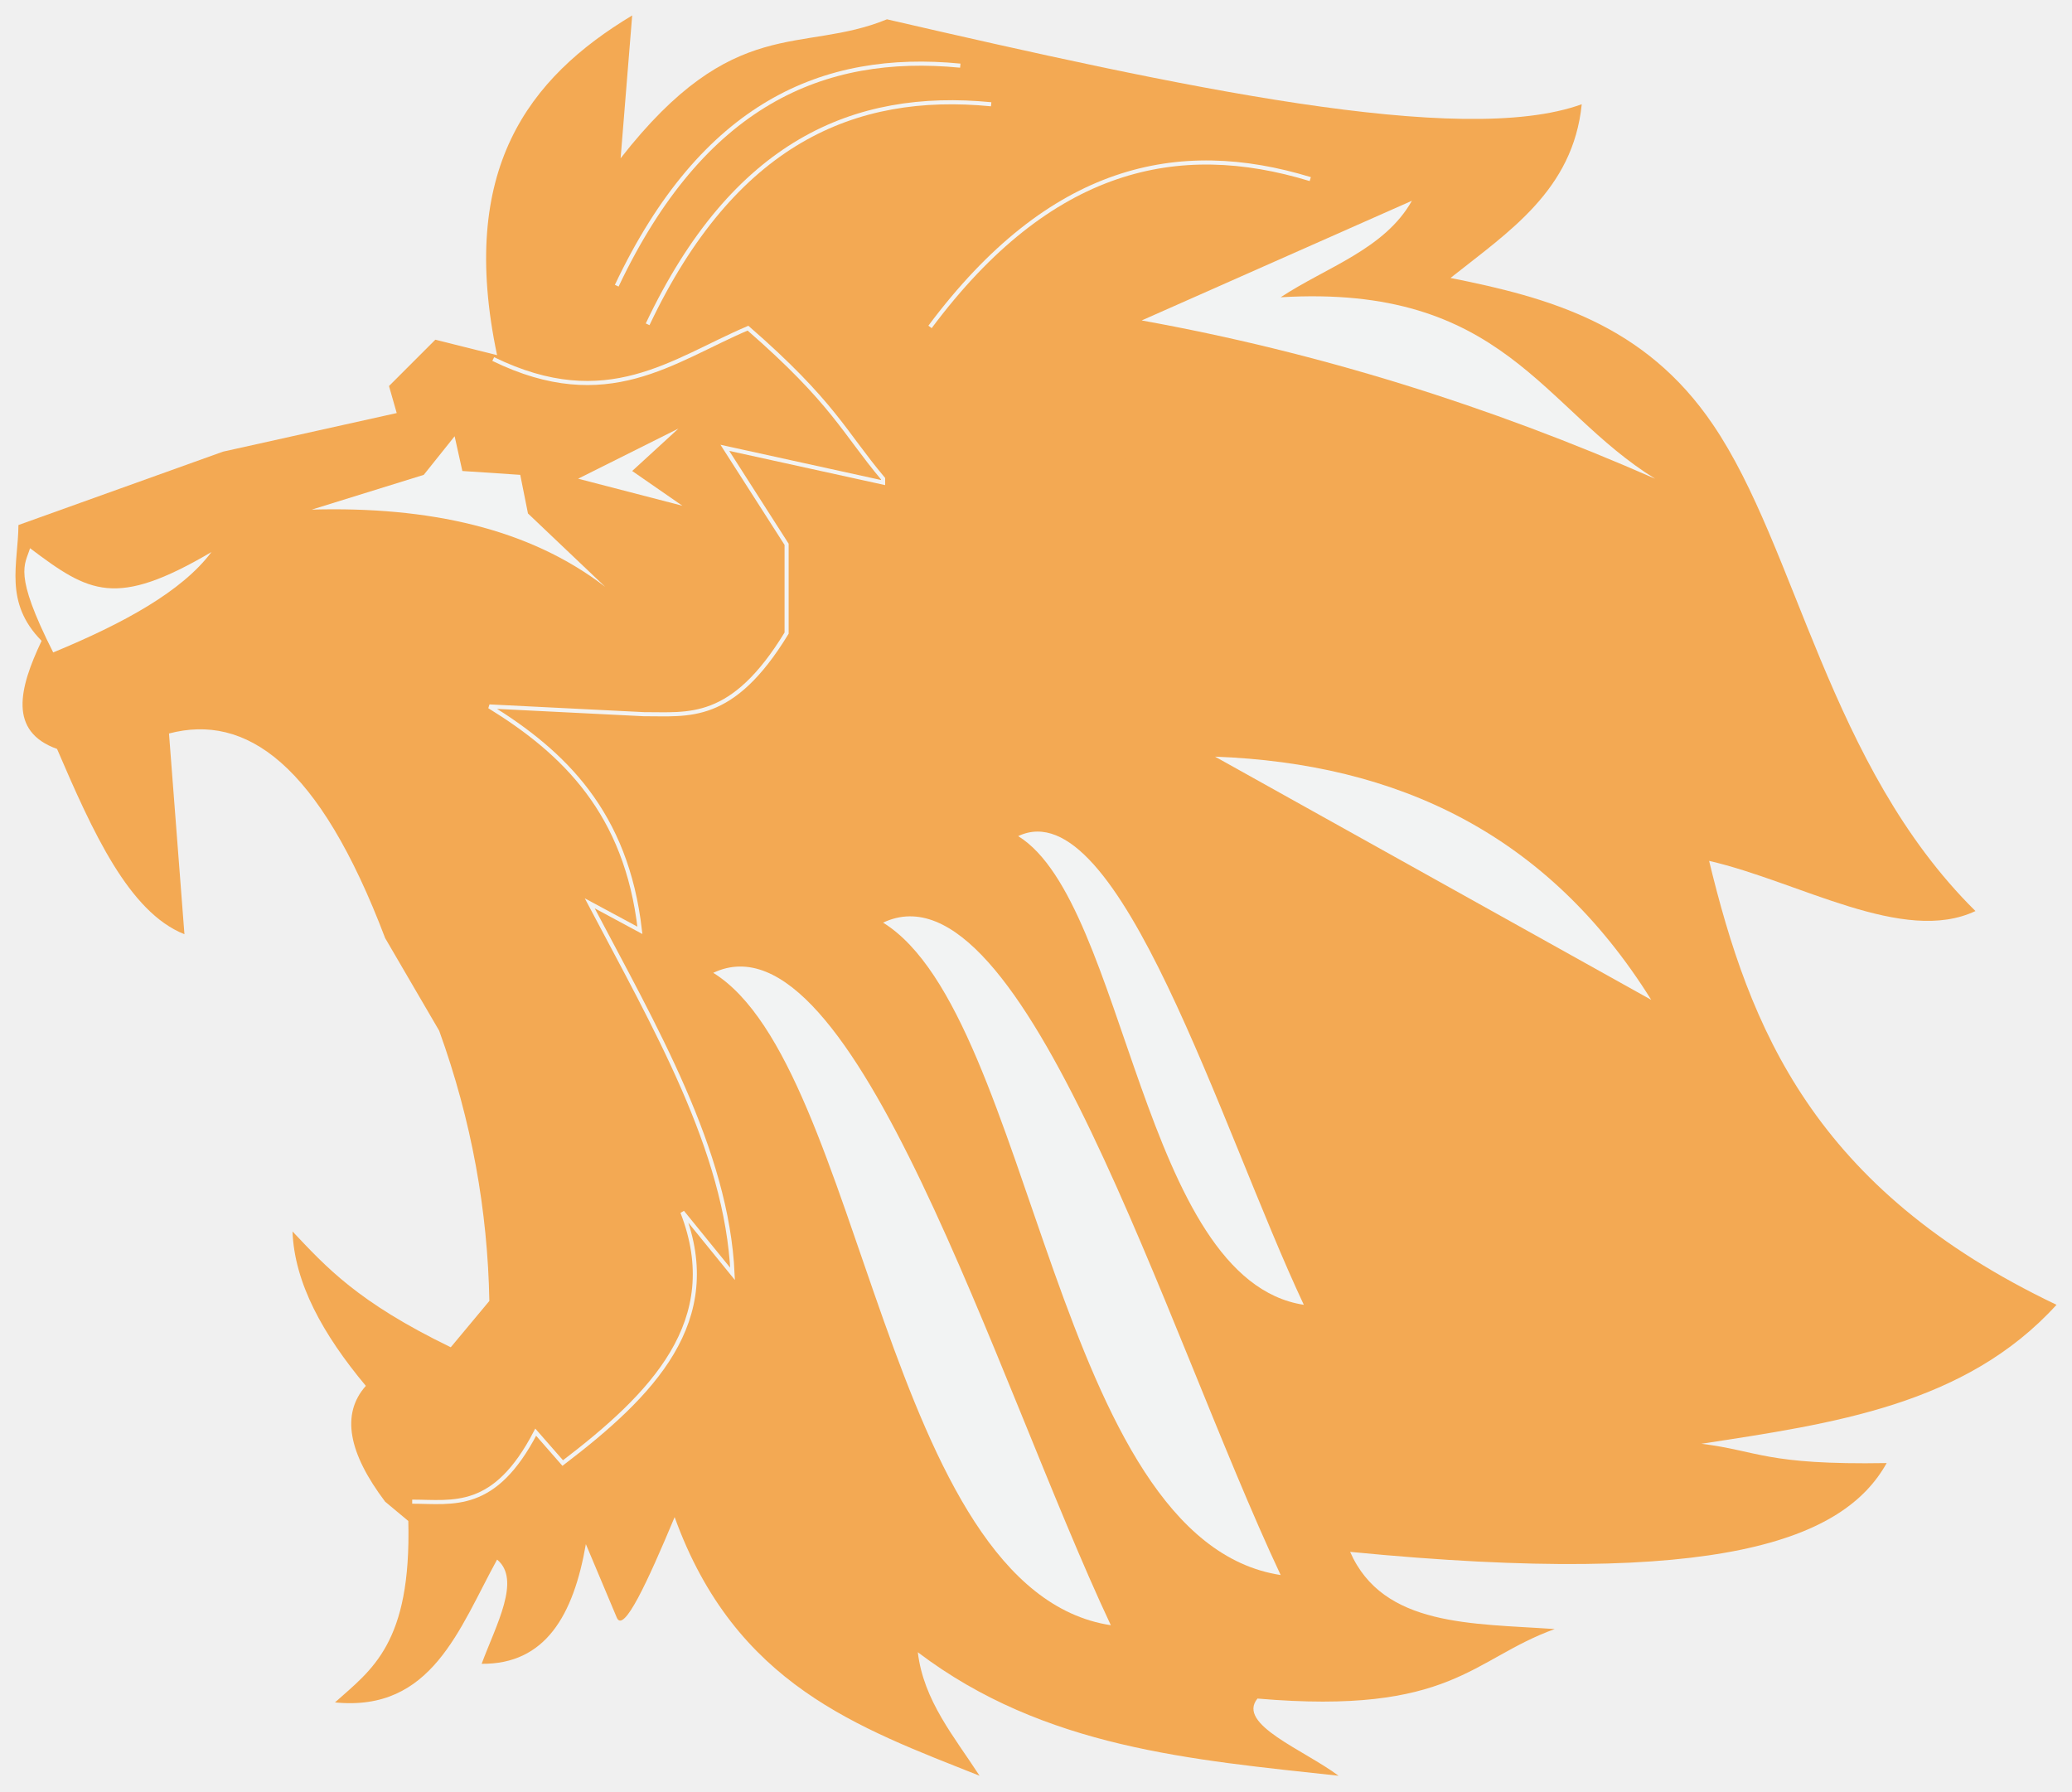
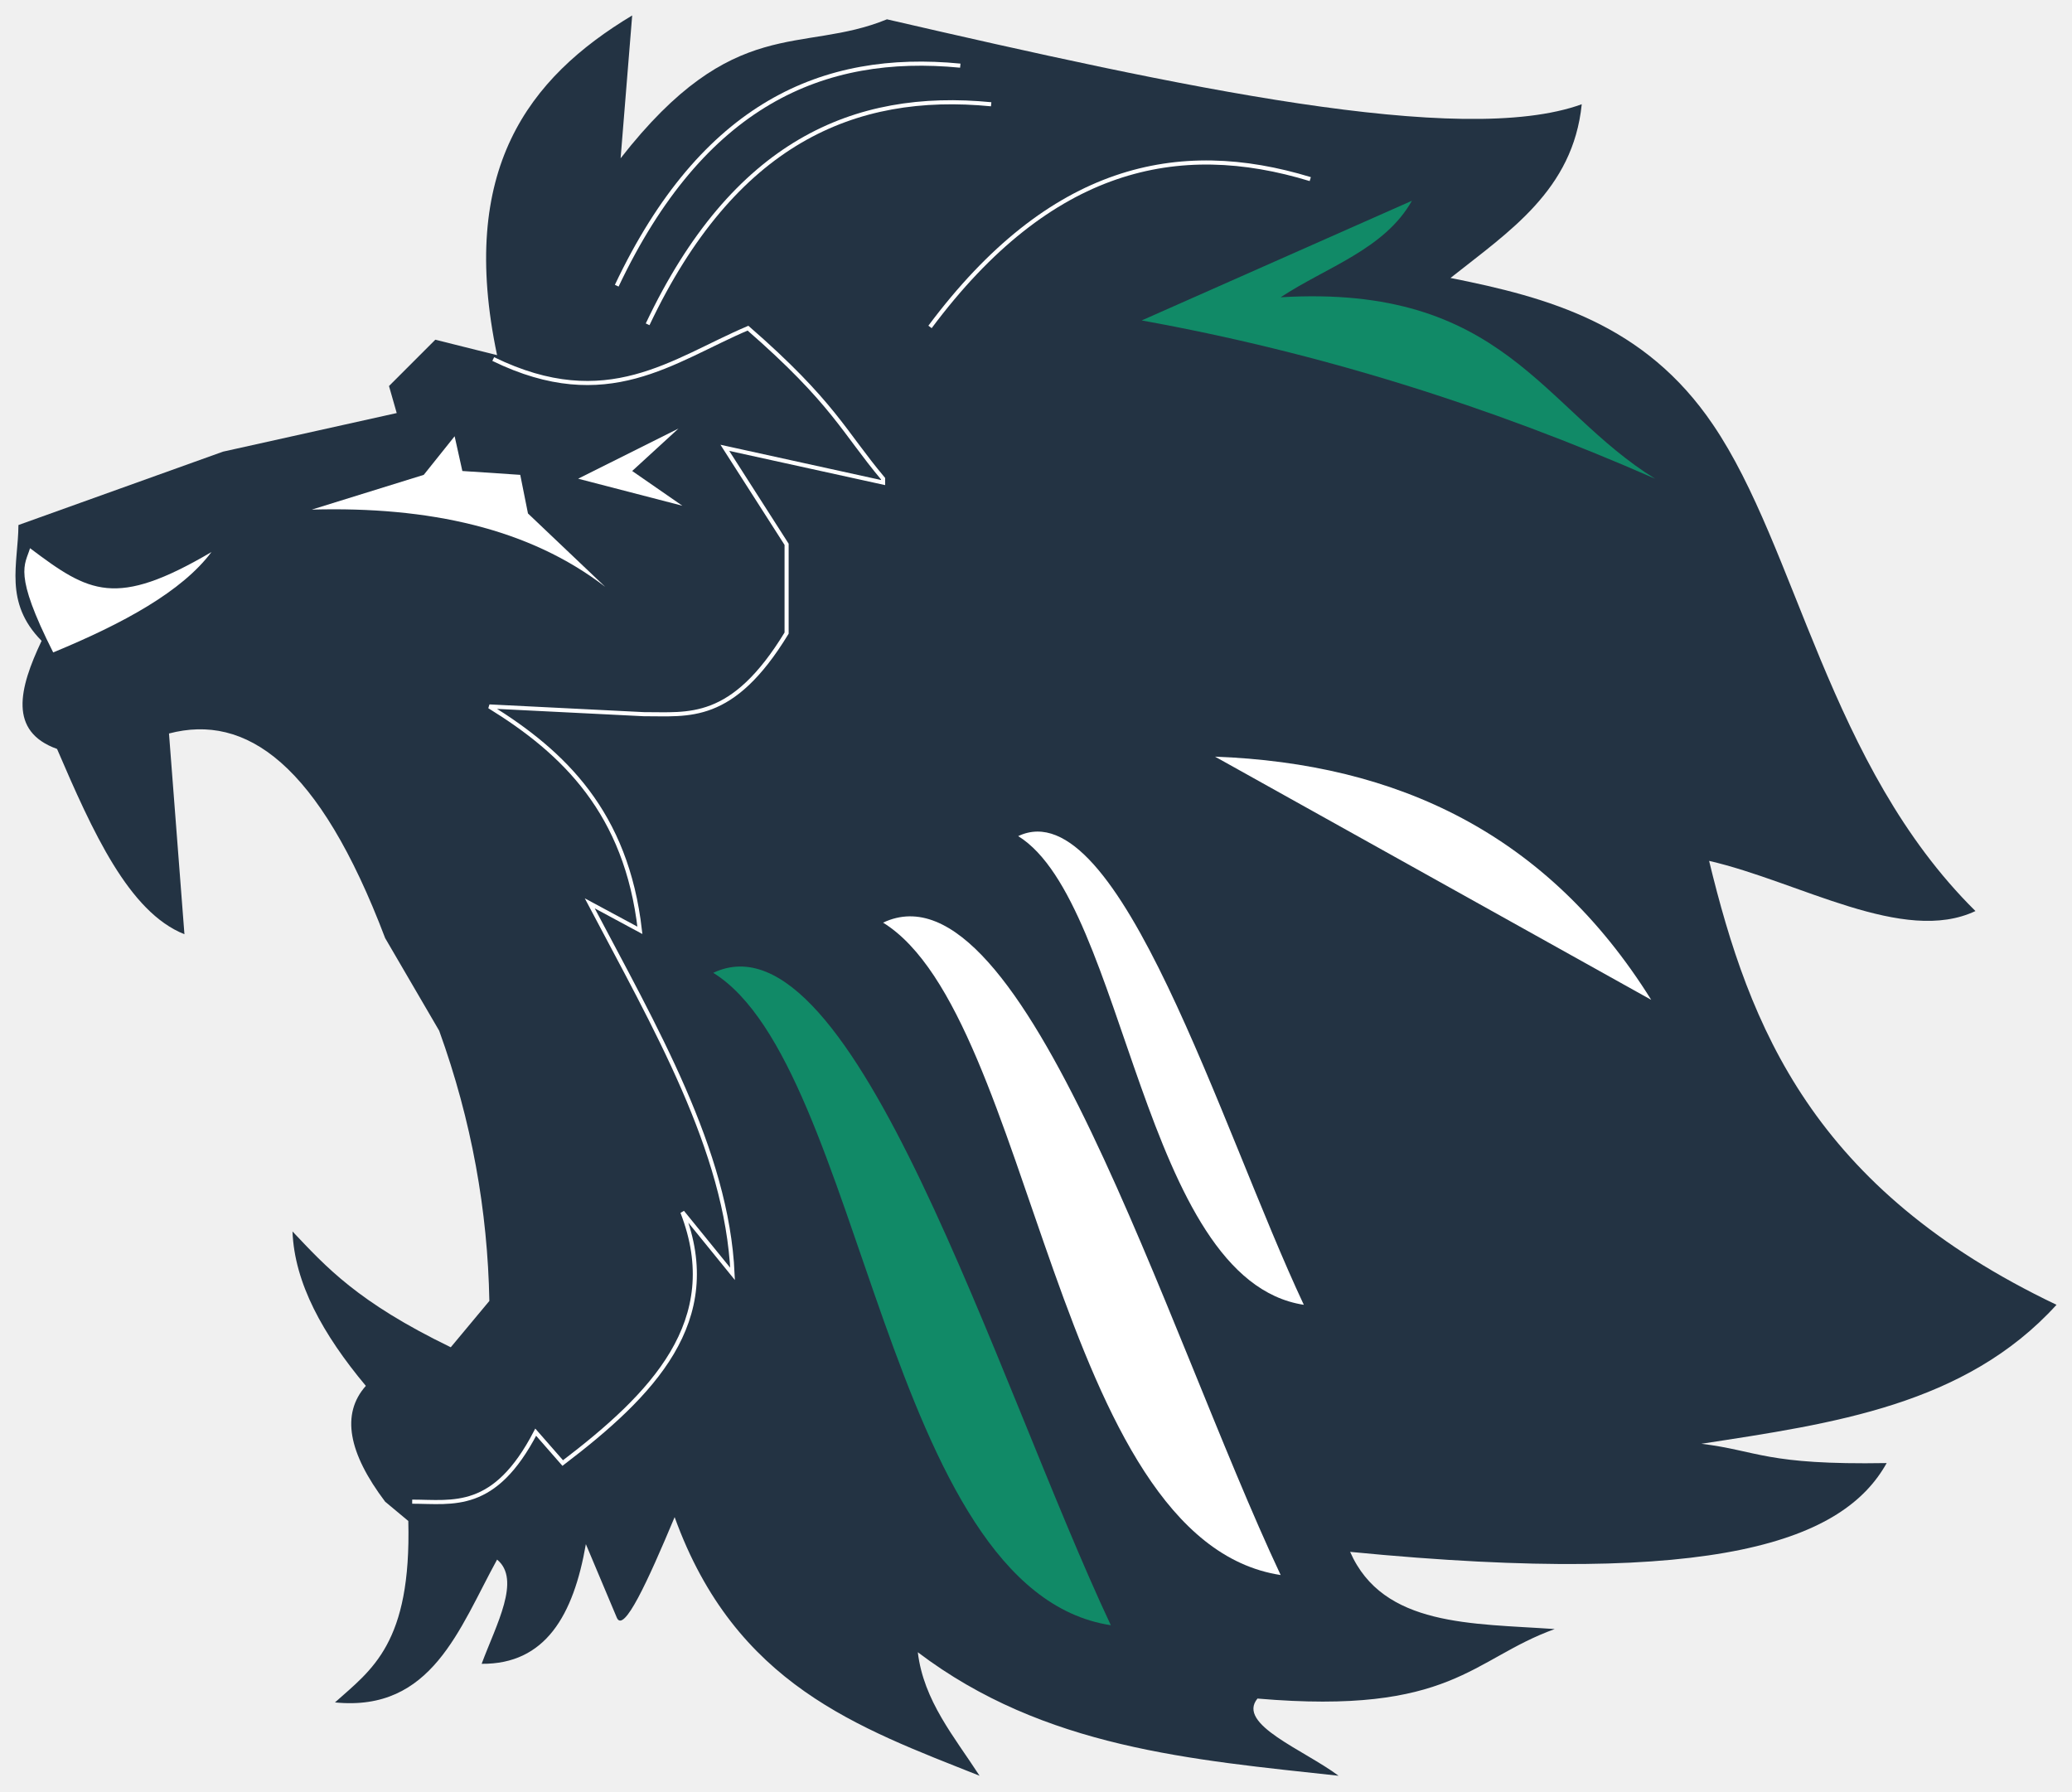
<svg xmlns="http://www.w3.org/2000/svg" width="133.885mm" height="115.735mm" viewBox="0 0 133.885 115.735" version="1.1" id="svg5">
  <defs id="defs2" />
  <g id="layer1" transform="translate(-16.26761,-54.37099)">
-     <g id="g6608" style="display:inline">
-       <path style="fill:#f3a953;fill-opacity:1;stroke:none;stroke-width:0.265px;stroke-linecap:butt;stroke-linejoin:miter;stroke-opacity:1" d="m 17.459,88.294 c -0.012,2.494 -0.966,4.988 1.497,7.483 -1.471,3.101 -2.14,5.858 0.998,6.984 2.295,5.338 4.634,10.542 8.231,11.972 l -0.998,-12.97 c 4.956,-1.298 9.675,1.904 13.967,13.219 l 3.492,5.986 c 2.105,5.82 3.133,11.64 3.242,17.459 l -2.494,2.993 c -6.049,-2.934 -8.055,-5.195 -10.226,-7.483 0.124,3.326 1.96,6.651 4.739,9.977 -1.617,1.817 -1.126,4.336 1.247,7.483 l 1.497,1.247 c 0.203,7.919 -2.366,9.6 -4.739,11.723 6.267,0.624 8.024,-4.765 10.476,-9.229 1.566,1.295 -0.048,4.181 -0.998,6.734 4.113,0.038 5.935,-3.13 6.734,-7.732 l 1.995,4.739 c 0.439,1.072 1.987,-2.296 3.741,-6.485 3.924,10.859 11.903,13.606 19.704,16.711 -1.627,-2.512 -3.617,-4.843 -3.991,-7.981 8.178,6.199 17.718,6.946 27.187,7.981 -2.213,-1.663 -6.618,-3.326 -5.238,-4.988 12.589,1.082 13.843,-2.56 19.205,-4.49 -5.326,-0.376 -11.091,-0.136 -13.219,-4.988 23.907,2.333 31.919,-0.797 34.669,-5.737 -7.837,0.134 -8.263,-0.791 -11.972,-1.247 8.493,-1.305 17.045,-2.492 22.947,-8.979 -15.725,-7.5 -19.835,-17.905 -22.448,-28.683 5.824,1.342 12.566,5.439 17.21,3.242 -9.501,-9.389 -11.528,-23.443 -16.96,-31.427 -4.4,-6.501 -10.598,-8.209 -16.96,-9.478 3.764,-2.992 7.92,-5.67 8.48,-11.224 -7.772,2.825 -26.032,-1.135 -44.895,-5.487 -5.557,2.276 -9.873,-0.414 -17.21,8.979 l 0.748,-9.229 c -6.727,4.044 -11.254,9.975 -8.73,21.949 l -3.991,-0.998 -2.993,2.993 0.499,1.746 -11.224,2.494 z" id="path869" />
-       <path style="fill:#f2f3f3;fill-opacity:1;stroke:none;stroke-width:0.265px;stroke-linecap:butt;stroke-linejoin:miter;stroke-opacity:1" d="m 18.208,89.791 c 3.827,2.881 5.518,3.896 11.723,0.249 -1.9,2.539 -5.677,4.608 -10.226,6.485 -2.607,-5.164 -1.821,-5.63 -1.497,-6.734 z" id="path3464" />
-       <path style="fill:#f2f3f3;fill-opacity:1;stroke:none;stroke-width:0.265px;stroke-linecap:butt;stroke-linejoin:miter;stroke-opacity:1" d="m 36.415,87.297 c 7.566,-0.209 14.048,1.209 18.956,4.988 l -4.988,-4.739 -0.499,-2.494 -3.741,-0.249 -0.499,-2.245 -1.995,2.494 z" id="path3466" />
-       <path style="fill:#f2f3f3;fill-opacity:1;stroke:none;stroke-width:0.265px;stroke-linecap:butt;stroke-linejoin:miter;stroke-opacity:1" d="m 60.11,82.059 -6.485,3.242 6.734,1.746 -3.242,-2.245 z" id="path3468" />
-       <path style="fill:none;fill-opacity:1;stroke:#f2f3f3;stroke-width:0.265px;stroke-linecap:butt;stroke-linejoin:miter;stroke-opacity:1" d="m 48.138,77.569 c 7.383,3.6 11.597,0.071 16.462,-1.995 5.527,4.813 6.191,6.708 8.73,9.727 v 0.249 l -10.226,-2.245 3.991,6.235 v 5.737 c -3.526,5.794 -6.345,5.223 -9.229,5.238 l -9.977,-0.499 c 4.826,2.975 8.858,6.875 9.727,14.466 l -3.242,-1.746 c 4.201,7.981 8.872,15.963 9.229,23.944 l -3.242,-3.991 c 2.741,7.04 -1.939,11.798 -7.732,16.212 l -1.746,-1.995 c -2.66,5.121 -5.321,4.494 -7.981,4.49" id="path3470" />
-       <path style="fill:none;stroke:#f2f3f3;stroke-width:0.265px;stroke-linecap:butt;stroke-linejoin:miter;stroke-opacity:1" d="M 56.119,72.83 C 61.677,61.094 69.442,57.745 78.318,58.613" id="path4398" />
-       <path style="fill:#f2f3f3;fill-opacity:1;stroke:none;stroke-width:0.265px;stroke-linecap:butt;stroke-linejoin:miter;stroke-opacity:1" d="m 90.04,75.075 17.459,-7.732 c -1.766,3.14 -5.526,4.284 -8.48,6.235 14.419,-0.859 16.91,7.23 24.194,11.723 -10.731,-4.717 -21.777,-8.17 -33.173,-10.226 z" id="path4400" />
-       <path style="fill:#f3a953;fill-opacity:1;stroke:none;stroke-width:0.265px;stroke-linecap:butt;stroke-linejoin:miter;stroke-opacity:1" d="m 78.068,82.059 11.224,8.231 c -1.128,2.554 -4.612,3.93 -9.727,4.49 0.748,2.7 1.497,4.832 2.245,4.24 l 16.96,-4.988 C 94.59,86.776 88.855,81.386 78.068,82.059 Z" id="path4402" />
-       <path style="fill:#f2f3f3;fill-opacity:1;stroke:none;stroke-width:0.265px;stroke-linecap:butt;stroke-linejoin:miter;stroke-opacity:1" d="m 94.779,103.259 28.184,15.713 c -6.702,-10.739 -16.409,-15.27 -28.184,-15.713 z" id="path4404" />
-       <path style="fill:#f2f3f3;fill-opacity:1;stroke:none;stroke-width:0.265px;stroke-linecap:butt;stroke-linejoin:miter;stroke-opacity:1" d="m 62.355,117.227 c 9.732,6.019 11.106,39.923 25.69,42.152 -7.441,-15.821 -16.621,-46.435 -25.69,-42.152 z" id="path4406" />
-       <path style="fill:#f2f3f3;fill-opacity:1;stroke:none;stroke-width:0.265px;stroke-linecap:butt;stroke-linejoin:miter;stroke-opacity:1" d="m 73.329,113.984 c 9.732,6.019 11.106,39.923 25.69,42.152 -7.441,-15.821 -16.621,-46.435 -25.69,-42.152 z" id="path6015" />
-       <path style="fill:#f2f3f3;fill-opacity:1;stroke:none;stroke-width:0.19px;stroke-linecap:butt;stroke-linejoin:miter;stroke-opacity:1" d="m 82.059,108.393 c 6.992,4.324 7.979,28.683 18.457,30.284 -5.346,-11.366 -11.941,-33.361 -18.457,-30.284 z" id="path6017" />
-       <path style="fill:none;stroke:#f2f3f3;stroke-width:0.265px;stroke-linecap:butt;stroke-linejoin:miter;stroke-opacity:1" d="M 58.115,75.325 C 63.673,63.588 71.438,60.239 80.313,61.108" id="path6019" />
-       <path style="fill:none;stroke:#f2f3f3;stroke-width:0.265px;stroke-linecap:butt;stroke-linejoin:miter;stroke-opacity:1" d="M 76.362,75.494 C 84.13,65.087 92.403,63.339 100.932,65.943" id="path6023" />
-     </g>
+     <path style="fill:#233343;fill-opacity:1;stroke:none;stroke-width:0.265px;stroke-linecap:butt;stroke-linejoin:miter;stroke-opacity:1" d="m 17.459,88.294 c -0.012,2.494 -0.966,4.988 1.497,7.483 -1.471,3.101 -2.14,5.858 0.998,6.984 2.295,5.338 4.634,10.542 8.231,11.972 l -0.998,-12.97 c 4.956,-1.298 9.675,1.904 13.967,13.219 l 3.492,5.986 c 2.105,5.82 3.133,11.64 3.242,17.459 l -2.494,2.993 c -6.049,-2.934 -8.055,-5.195 -10.226,-7.483 0.124,3.326 1.96,6.651 4.739,9.977 -1.617,1.817 -1.126,4.336 1.247,7.483 l 1.497,1.247 c 0.203,7.919 -2.366,9.6 -4.739,11.723 6.267,0.624 8.024,-4.765 10.476,-9.229 1.566,1.295 -0.048,4.181 -0.998,6.734 4.113,0.038 5.935,-3.13 6.734,-7.732 l 1.995,4.739 c 0.439,1.072 1.987,-2.296 3.741,-6.485 3.924,10.859 11.903,13.606 19.704,16.711 -1.627,-2.512 -3.617,-4.843 -3.991,-7.981 8.178,6.199 17.718,6.946 27.187,7.981 -2.213,-1.663 -6.618,-3.326 -5.238,-4.988 12.589,1.082 13.843,-2.56 19.205,-4.49 -5.326,-0.376 -11.091,-0.136 -13.219,-4.988 23.907,2.333 31.919,-0.797 34.669,-5.737 -7.837,0.134 -8.263,-0.791 -11.972,-1.247 8.493,-1.305 17.045,-2.492 22.947,-8.979 -15.725,-7.5 -19.835,-17.905 -22.448,-28.683 5.824,1.342 12.566,5.439 17.21,3.242 -9.501,-9.389 -11.528,-23.443 -16.96,-31.427 -4.4,-6.501 -10.598,-8.209 -16.96,-9.478 3.764,-2.992 7.92,-5.67 8.48,-11.224 -7.772,2.825 -26.032,-1.135 -44.895,-5.487 -5.557,2.276 -9.873,-0.414 -17.21,8.979 l 0.748,-9.229 c -6.727,4.044 -11.254,9.975 -8.73,21.949 l -3.991,-0.998 -2.993,2.993 0.499,1.746 -11.224,2.494 z" id="path869" />
+     <path style="fill:#ffffff;fill-opacity:1;stroke:none;stroke-width:0.265px;stroke-linecap:butt;stroke-linejoin:miter;stroke-opacity:1" d="m 18.208,89.791 c 3.827,2.881 5.518,3.896 11.723,0.249 -1.9,2.539 -5.677,4.608 -10.226,6.485 -2.607,-5.164 -1.821,-5.63 -1.497,-6.734 z" id="path3464" />
+     <path style="fill:#ffffff;fill-opacity:1;stroke:none;stroke-width:0.265px;stroke-linecap:butt;stroke-linejoin:miter;stroke-opacity:1" d="m 36.415,87.297 c 7.566,-0.209 14.048,1.209 18.956,4.988 l -4.988,-4.739 -0.499,-2.494 -3.741,-0.249 -0.499,-2.245 -1.995,2.494 z" id="path3466" />
+     <path style="fill:#ffffff;fill-opacity:1;stroke:none;stroke-width:0.265px;stroke-linecap:butt;stroke-linejoin:miter;stroke-opacity:1" d="m 60.11,82.059 -6.485,3.242 6.734,1.746 -3.242,-2.245 z" id="path3468" />
+     <path style="fill:none;fill-opacity:1;stroke:#ffffff;stroke-width:0.265px;stroke-linecap:butt;stroke-linejoin:miter;stroke-opacity:1" d="m 48.138,77.569 c 7.383,3.6 11.597,0.071 16.462,-1.995 5.527,4.813 6.191,6.708 8.73,9.727 v 0.249 l -10.226,-2.245 3.991,6.235 v 5.737 c -3.526,5.794 -6.345,5.223 -9.229,5.238 l -9.977,-0.499 c 4.826,2.975 8.858,6.875 9.727,14.466 l -3.242,-1.746 c 4.201,7.981 8.872,15.963 9.229,23.944 l -3.242,-3.991 c 2.741,7.04 -1.939,11.798 -7.732,16.212 l -1.746,-1.995 c -2.66,5.121 -5.321,4.494 -7.981,4.49" id="path3470" />
+     <path style="fill:none;stroke:#ffffff;stroke-width:0.265px;stroke-linecap:butt;stroke-linejoin:miter;stroke-opacity:1" d="M 56.119,72.83 C 61.677,61.094 69.442,57.745 78.318,58.613" id="path4398" />
+     <path style="fill:#118a67;fill-opacity:1;stroke:none;stroke-width:0.265px;stroke-linecap:butt;stroke-linejoin:miter;stroke-opacity:1" d="m 90.04,75.075 17.459,-7.732 c -1.766,3.14 -5.526,4.284 -8.48,6.235 14.419,-0.859 16.91,7.23 24.194,11.723 -10.731,-4.717 -21.777,-8.17 -33.173,-10.226 z" id="path4400" />
+     <path style="fill:#ffffff;fill-opacity:1;stroke:none;stroke-width:0.265px;stroke-linecap:butt;stroke-linejoin:miter;stroke-opacity:1" d="m 94.779,103.259 28.184,15.713 c -6.702,-10.739 -16.409,-15.27 -28.184,-15.713 z" id="path4404" />
+     <path style="fill:#118a67;fill-opacity:1;stroke:none;stroke-width:0.265px;stroke-linecap:butt;stroke-linejoin:miter;stroke-opacity:1" d="m 62.355,117.227 c 9.732,6.019 11.106,39.923 25.69,42.152 -7.441,-15.821 -16.621,-46.435 -25.69,-42.152 z" id="path4406" />
+     <path style="fill:#ffffff;fill-opacity:1;stroke:none;stroke-width:0.265px;stroke-linecap:butt;stroke-linejoin:miter;stroke-opacity:1" d="m 73.329,113.984 c 9.732,6.019 11.106,39.923 25.69,42.152 -7.441,-15.821 -16.621,-46.435 -25.69,-42.152 z" id="path6015" />
+     <path style="fill:#ffffff;fill-opacity:1;stroke:none;stroke-width:0.19px;stroke-linecap:butt;stroke-linejoin:miter;stroke-opacity:1" d="m 82.059,108.393 c 6.992,4.324 7.979,28.683 18.457,30.284 -5.346,-11.366 -11.941,-33.361 -18.457,-30.284 z" id="path6017" />
+     <path style="fill:none;stroke:#ffffff;stroke-width:0.265px;stroke-linecap:butt;stroke-linejoin:miter;stroke-opacity:1" d="M 58.115,75.325 C 63.673,63.588 71.438,60.239 80.313,61.108" id="path6019" />
+     <path style="fill:none;stroke:#ffffff;stroke-width:0.265px;stroke-linecap:butt;stroke-linejoin:miter;stroke-opacity:1" d="M 76.362,75.494 C 84.13,65.087 92.403,63.339 100.932,65.943" id="path6023" />
  </g>
</svg>
